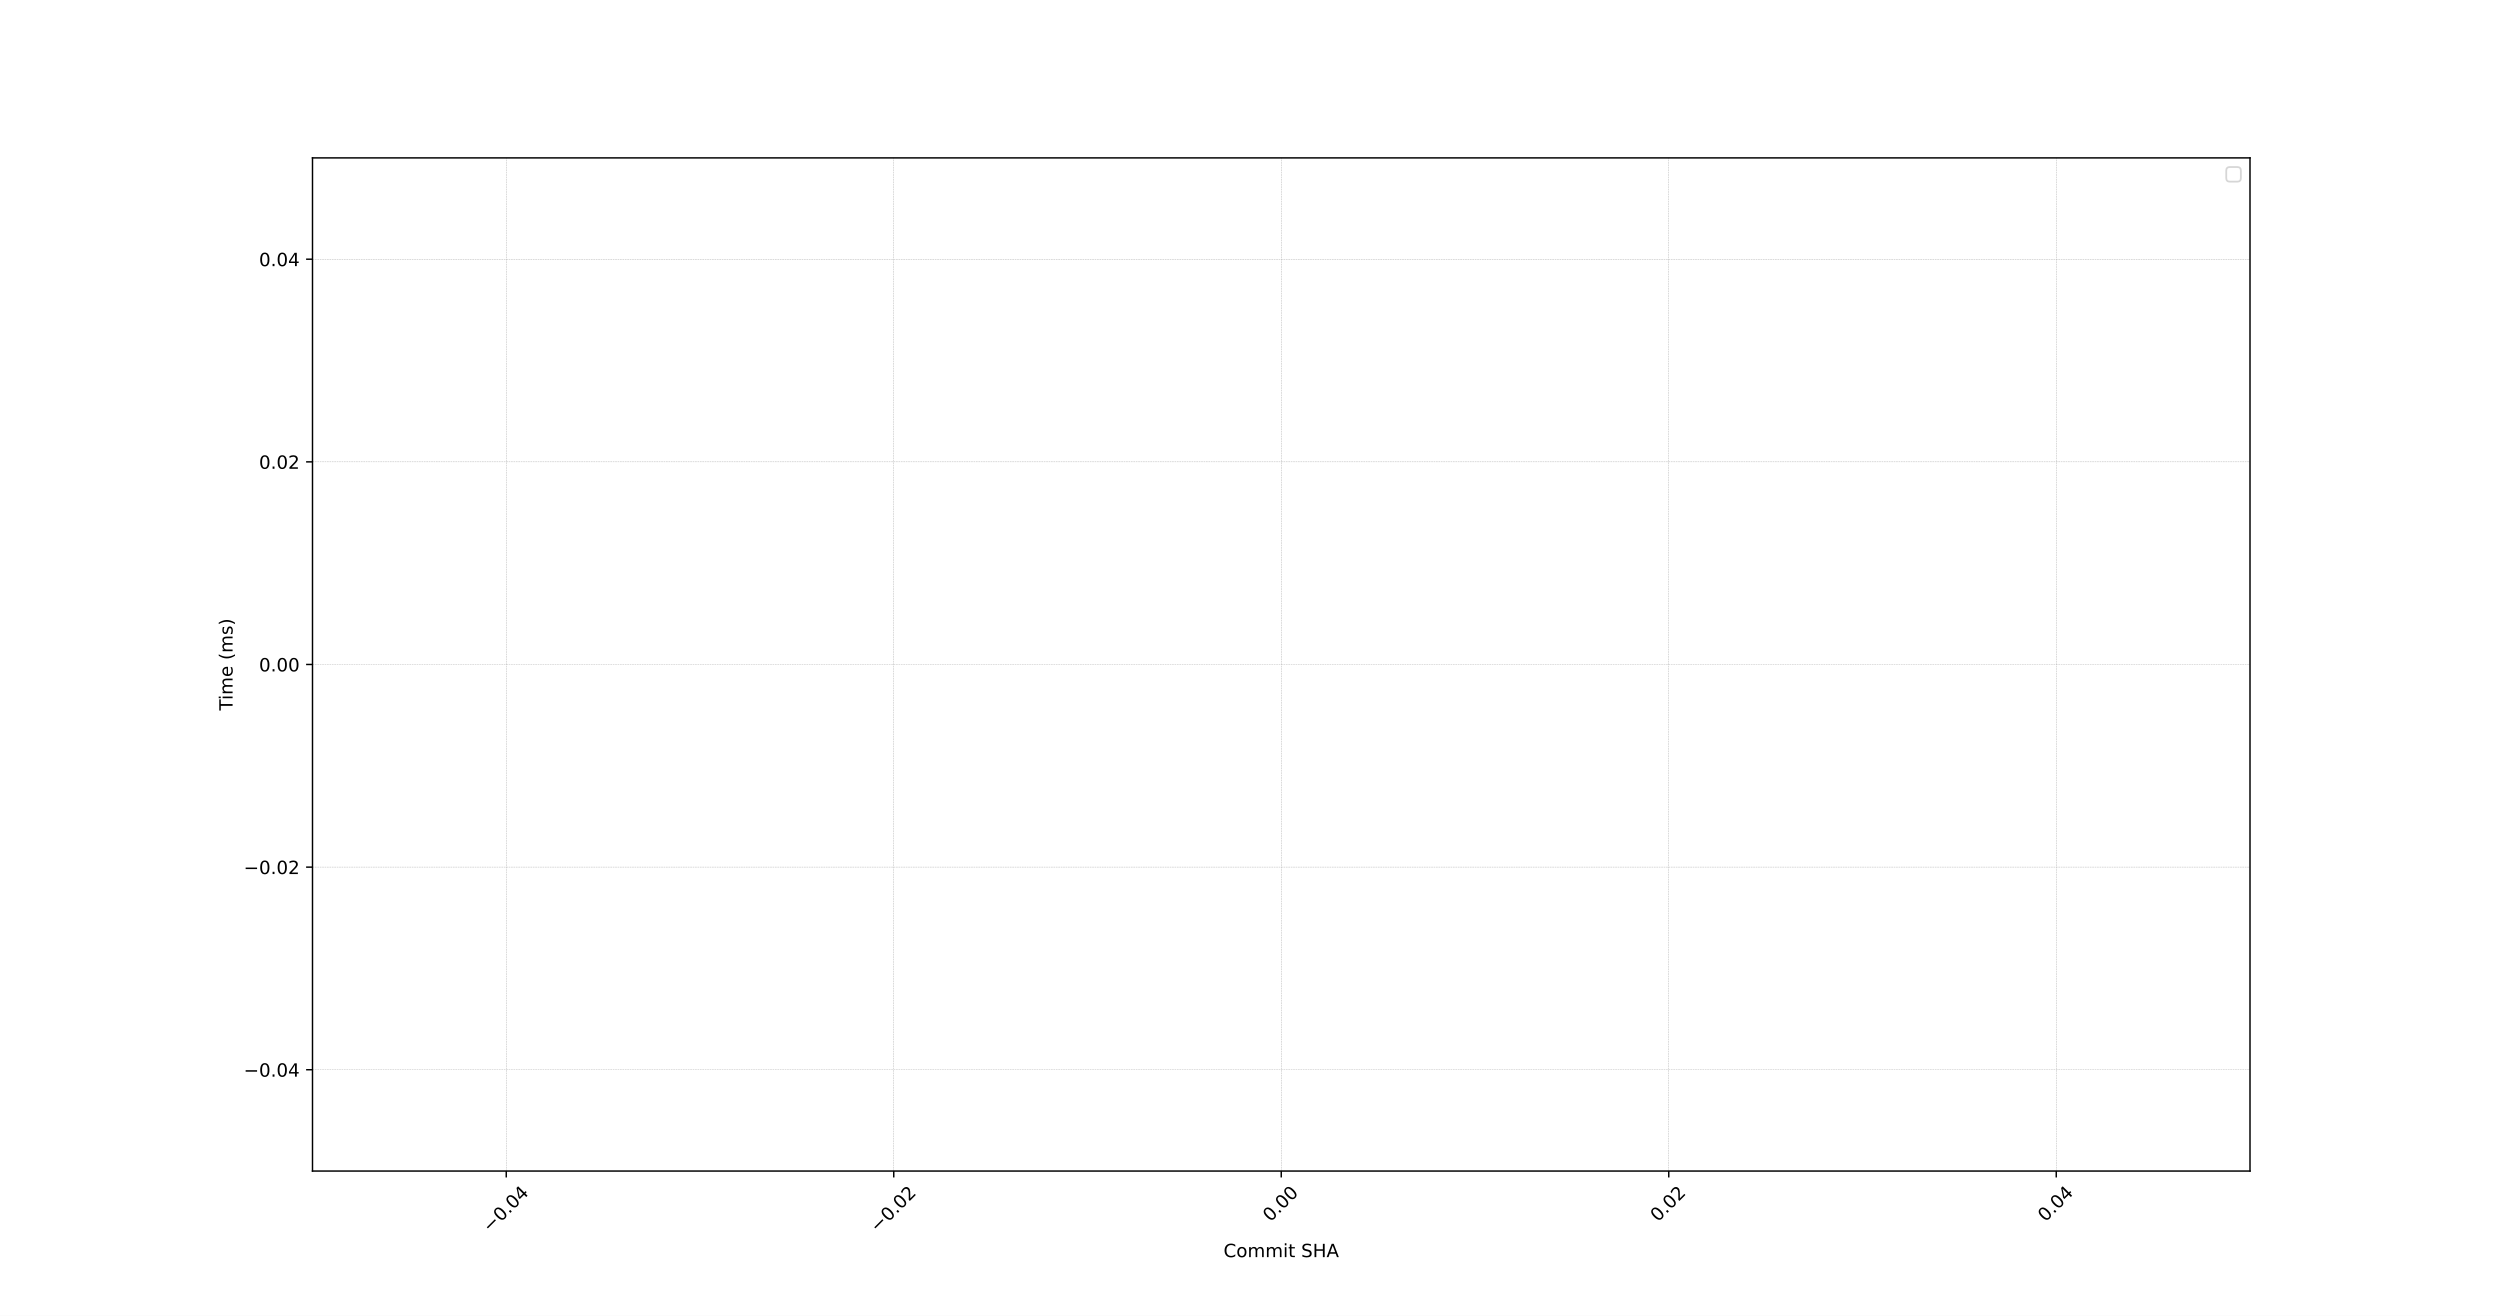
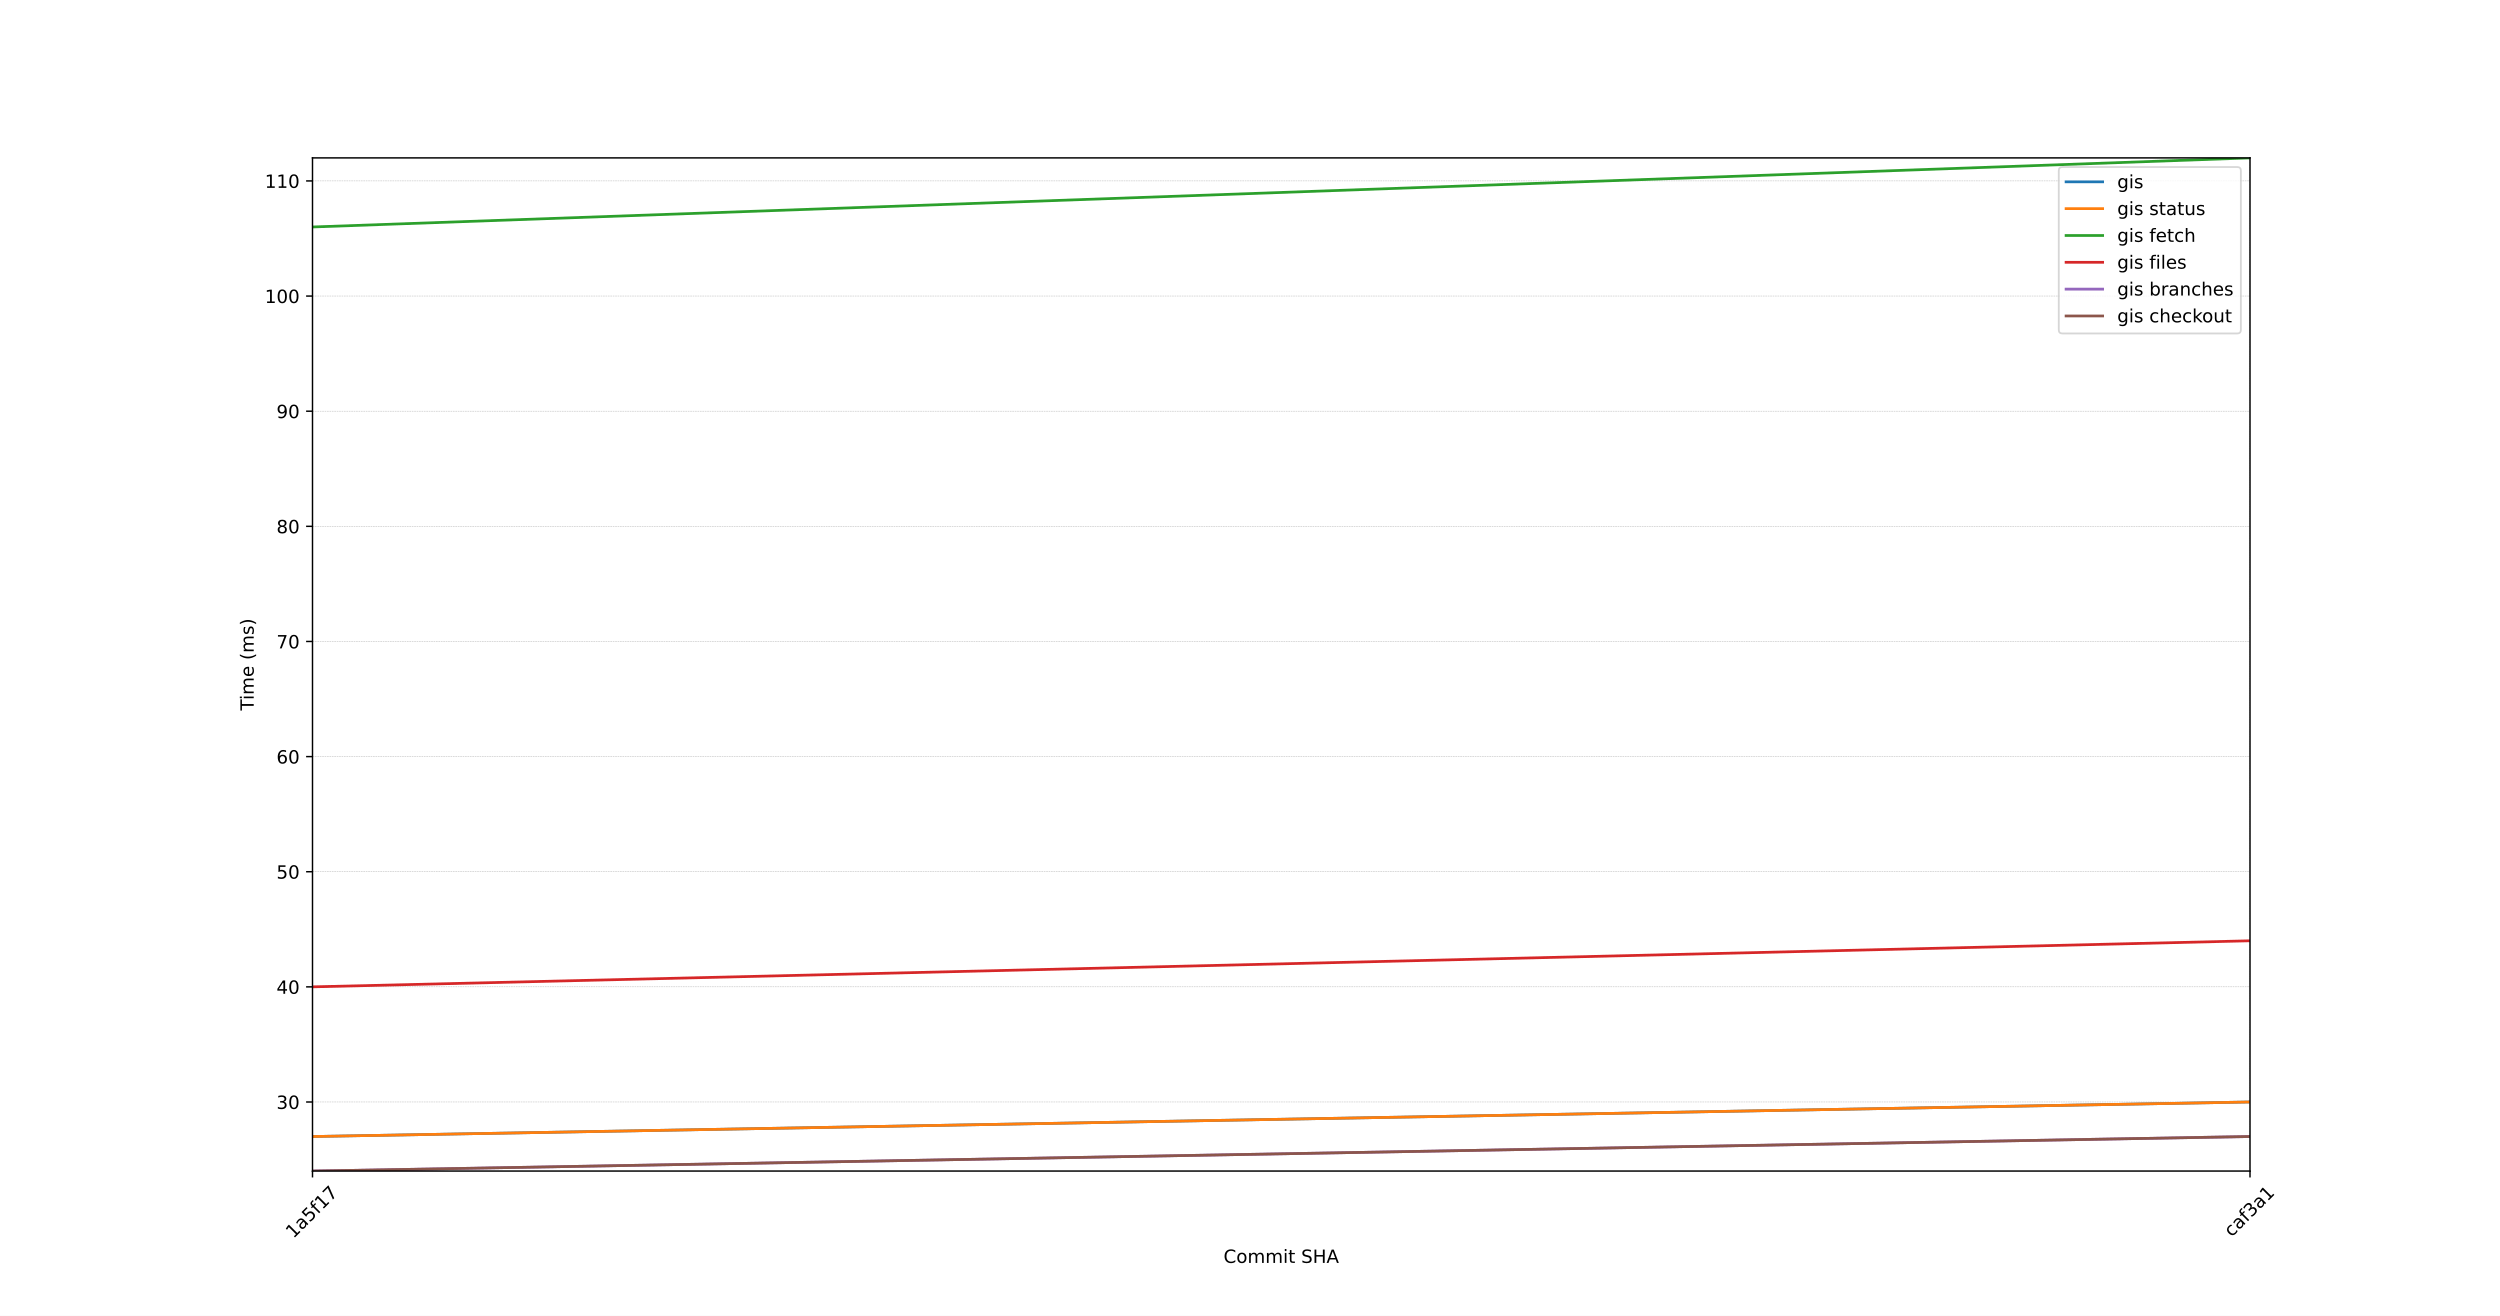
<svg xmlns="http://www.w3.org/2000/svg" xmlns:xlink="http://www.w3.org/1999/xlink" width="1368pt" height="720pt" viewBox="0 0 1368 720" version="1.1">
  <defs>
    <style type="text/css">*{stroke-linejoin: round; stroke-linecap: butt}</style>
  </defs>
  <g id="figure_1">
    <g id="patch_1">
      <path d="M 0 720  L 1368 720  L 1368 0  L 0 0  z " style="fill: #ffffff" />
    </g>
    <g id="axes_1">
      <g id="patch_2">
        <path d="M 171 640.8  L 1231.2 640.8  L 1231.2 86.4  L 171 86.4  z " style="fill: #ffffff" />
      </g>
      <g id="matplotlib.axis_1">
        <g id="xtick_1">
          <g id="line2d_1">
-             <path d="M 277.02 640.8  L 277.02 86.4  " clip-path="url(#pc56c5824e6)" style="fill: none; stroke-dasharray: 0.925,0.4; stroke-dashoffset: 0; stroke: #b0b0b0; stroke-width: 0.25" />
+             <path d="M 171 640.8  L 171 86.4  " clip-path="url(#pfa16f7212c)" style="fill: none; stroke-dasharray: 0.925,0.4; stroke-dashoffset: 0; stroke: #b0b0b0; stroke-width: 0.25" />
          </g>
          <g id="line2d_2">
            <defs>
-               <path id="mb55e55c05c" d="M 0 0  L 0 3.5  " style="stroke: #000000; stroke-width: 0.8" />
-             </defs>
-             <g>
-               <use xlink:href="#mb55e55c05c" x="277.02" y="640.8" style="stroke: #000000; stroke-width: 0.8" />
+               <path id="mce737c3ee6" d="M 0 0  L 0 3.5  " style="stroke: #000000; stroke-width: 0.8" />
+             </defs>
+             <g>
+               <use xlink:href="#mce737c3ee6" x="171" y="640.8" style="stroke: #000000; stroke-width: 0.8" />
            </g>
          </g>
          <g id="text_1">
-             <g transform="translate(268.1364 674.8424) rotate(-45) scale(0.1 -0.1)">
-               <defs>
-                 <path id="DejaVuSans-2212" d="M 678 2272  L 4684 2272  L 4684 1741  L 678 1741  L 678 2272  z " transform="scale(0.015625)" />
-                 <path id="DejaVuSans-30" d="M 2034 4250  Q 1547 4250 1301 3770  Q 1056 3291 1056 2328  Q 1056 1369 1301 889  Q 1547 409 2034 409  Q 2525 409 2770 889  Q 3016 1369 3016 2328  Q 3016 3291 2770 3770  Q 2525 4250 2034 4250  z M 2034 4750  Q 2819 4750 3233 4129  Q 3647 3509 3647 2328  Q 3647 1150 3233 529  Q 2819 -91 2034 -91  Q 1250 -91 836 529  Q 422 1150 422 2328  Q 422 3509 836 4129  Q 1250 4750 2034 4750  z " transform="scale(0.015625)" />
-                 <path id="DejaVuSans-2e" d="M 684 794  L 1344 794  L 1344 0  L 684 0  L 684 794  z " transform="scale(0.015625)" />
-                 <path id="DejaVuSans-34" d="M 2419 4116  L 825 1625  L 2419 1625  L 2419 4116  z M 2253 4666  L 3047 4666  L 3047 1625  L 3713 1625  L 3713 1100  L 3047 1100  L 3047 0  L 2419 0  L 2419 1100  L 313 1100  L 313 1709  L 2253 4666  z " transform="scale(0.015625)" />
-               </defs>
-               <use xlink:href="#DejaVuSans-2212" />
-               <use xlink:href="#DejaVuSans-30" x="83.789" />
-               <use xlink:href="#DejaVuSans-2e" x="147.412" />
-               <use xlink:href="#DejaVuSans-30" x="179.199" />
-               <use xlink:href="#DejaVuSans-34" x="242.822" />
+             <g transform="translate(160.542 677.9913) rotate(-45) scale(0.1 -0.1)">
+               <defs>
+                 <path id="DejaVuSans-31" d="M 794 531  L 1825 531  L 1825 4091  L 703 3866  L 703 4441  L 1819 4666  L 2450 4666  L 2450 531  L 3481 531  L 3481 0  L 794 0  L 794 531  z " transform="scale(0.015625)" />
+                 <path id="DejaVuSans-61" d="M 2194 1759  Q 1497 1759 1228 1600  Q 959 1441 959 1056  Q 959 750 1161 570  Q 1363 391 1709 391  Q 2188 391 2477 730  Q 2766 1069 2766 1631  L 2766 1759  L 2194 1759  z M 3341 1997  L 3341 0  L 2766 0  L 2766 531  Q 2569 213 2275 61  Q 1981 -91 1556 -91  Q 1019 -91 701 211  Q 384 513 384 1019  Q 384 1609 779 1909  Q 1175 2209 1959 2209  L 2766 2209  L 2766 2266  Q 2766 2663 2505 2880  Q 2244 3097 1772 3097  Q 1472 3097 1187 3025  Q 903 2953 641 2809  L 641 3341  Q 956 3463 1253 3523  Q 1550 3584 1831 3584  Q 2591 3584 2966 3190  Q 3341 2797 3341 1997  z " transform="scale(0.015625)" />
+                 <path id="DejaVuSans-35" d="M 691 4666  L 3169 4666  L 3169 4134  L 1269 4134  L 1269 2991  Q 1406 3038 1543 3061  Q 1681 3084 1819 3084  Q 2600 3084 3056 2656  Q 3513 2228 3513 1497  Q 3513 744 3044 326  Q 2575 -91 1722 -91  Q 1428 -91 1123 -41  Q 819 9 494 109  L 494 744  Q 775 591 1075 516  Q 1375 441 1709 441  Q 2250 441 2565 725  Q 2881 1009 2881 1497  Q 2881 1984 2565 2268  Q 2250 2553 1709 2553  Q 1456 2553 1204 2497  Q 953 2441 691 2322  L 691 4666  z " transform="scale(0.015625)" />
+                 <path id="DejaVuSans-66" d="M 2375 4863  L 2375 4384  L 1825 4384  Q 1516 4384 1395 4259  Q 1275 4134 1275 3809  L 1275 3500  L 2222 3500  L 2222 3053  L 1275 3053  L 1275 0  L 697 0  L 697 3053  L 147 3053  L 147 3500  L 697 3500  L 697 3744  Q 697 4328 969 4595  Q 1241 4863 1831 4863  L 2375 4863  z " transform="scale(0.015625)" />
+                 <path id="DejaVuSans-37" d="M 525 4666  L 3525 4666  L 3525 4397  L 1831 0  L 1172 0  L 2766 4134  L 525 4134  L 525 4666  z " transform="scale(0.015625)" />
+               </defs>
+               <use xlink:href="#DejaVuSans-31" />
+               <use xlink:href="#DejaVuSans-61" x="63.623" />
+               <use xlink:href="#DejaVuSans-35" x="124.902" />
+               <use xlink:href="#DejaVuSans-66" x="188.525" />
+               <use xlink:href="#DejaVuSans-31" x="223.73" />
+               <use xlink:href="#DejaVuSans-37" x="287.354" />
            </g>
          </g>
        </g>
        <g id="xtick_2">
          <g id="line2d_3">
-             <path d="M 489.06 640.8  L 489.06 86.4  " clip-path="url(#pc56c5824e6)" style="fill: none; stroke-dasharray: 0.925,0.4; stroke-dashoffset: 0; stroke: #b0b0b0; stroke-width: 0.25" />
+             <path d="M 1231.2 640.8  L 1231.2 86.4  " clip-path="url(#pfa16f7212c)" style="fill: none; stroke-dasharray: 0.925,0.4; stroke-dashoffset: 0; stroke: #b0b0b0; stroke-width: 0.25" />
          </g>
          <g id="line2d_4">
            <g>
-               <use xlink:href="#mb55e55c05c" x="489.06" y="640.8" style="stroke: #000000; stroke-width: 0.8" />
+               <use xlink:href="#mce737c3ee6" x="1231.2" y="640.8" style="stroke: #000000; stroke-width: 0.8" />
            </g>
          </g>
          <g id="text_2">
-             <g transform="translate(480.1764 674.8424) rotate(-45) scale(0.1 -0.1)">
-               <defs>
-                 <path id="DejaVuSans-32" d="M 1228 531  L 3431 531  L 3431 0  L 469 0  L 469 531  Q 828 903 1448 1529  Q 2069 2156 2228 2338  Q 2531 2678 2651 2914  Q 2772 3150 2772 3378  Q 2772 3750 2511 3984  Q 2250 4219 1831 4219  Q 1534 4219 1204 4116  Q 875 4013 500 3803  L 500 4441  Q 881 4594 1212 4672  Q 1544 4750 1819 4750  Q 2544 4750 2975 4387  Q 3406 4025 3406 3419  Q 3406 3131 3298 2873  Q 3191 2616 2906 2266  Q 2828 2175 2409 1742  Q 1991 1309 1228 531  z " transform="scale(0.015625)" />
-               </defs>
-               <use xlink:href="#DejaVuSans-2212" />
-               <use xlink:href="#DejaVuSans-30" x="83.789" />
-               <use xlink:href="#DejaVuSans-2e" x="147.412" />
-               <use xlink:href="#DejaVuSans-30" x="179.199" />
-               <use xlink:href="#DejaVuSans-32" x="242.822" />
-             </g>
-           </g>
-         </g>
-         <g id="xtick_3">
-           <g id="line2d_5">
-             <path d="M 701.1 640.8  L 701.1 86.4  " clip-path="url(#pc56c5824e6)" style="fill: none; stroke-dasharray: 0.925,0.4; stroke-dashoffset: 0; stroke: #b0b0b0; stroke-width: 0.25" />
-           </g>
-           <g id="line2d_6">
-             <g>
-               <use xlink:href="#mb55e55c05c" x="701.1" y="640.8" style="stroke: #000000; stroke-width: 0.8" />
-             </g>
-           </g>
-           <g id="text_3">
-             <g transform="translate(695.1791 668.9171) rotate(-45) scale(0.1 -0.1)">
-               <use xlink:href="#DejaVuSans-30" />
-               <use xlink:href="#DejaVuSans-2e" x="63.623" />
-               <use xlink:href="#DejaVuSans-30" x="95.41" />
-               <use xlink:href="#DejaVuSans-30" x="159.033" />
-             </g>
-           </g>
-         </g>
-         <g id="xtick_4">
-           <g id="line2d_7">
-             <path d="M 913.14 640.8  L 913.14 86.4  " clip-path="url(#pc56c5824e6)" style="fill: none; stroke-dasharray: 0.925,0.4; stroke-dashoffset: 0; stroke: #b0b0b0; stroke-width: 0.25" />
-           </g>
-           <g id="line2d_8">
-             <g>
-               <use xlink:href="#mb55e55c05c" x="913.14" y="640.8" style="stroke: #000000; stroke-width: 0.8" />
-             </g>
-           </g>
-           <g id="text_4">
-             <g transform="translate(907.2191 668.9171) rotate(-45) scale(0.1 -0.1)">
-               <use xlink:href="#DejaVuSans-30" />
-               <use xlink:href="#DejaVuSans-2e" x="63.623" />
-               <use xlink:href="#DejaVuSans-30" x="95.41" />
-               <use xlink:href="#DejaVuSans-32" x="159.033" />
-             </g>
-           </g>
-         </g>
-         <g id="xtick_5">
-           <g id="line2d_9">
-             <path d="M 1125.18 640.8  L 1125.18 86.4  " clip-path="url(#pc56c5824e6)" style="fill: none; stroke-dasharray: 0.925,0.4; stroke-dashoffset: 0; stroke: #b0b0b0; stroke-width: 0.25" />
-           </g>
-           <g id="line2d_10">
-             <g>
-               <use xlink:href="#mb55e55c05c" x="1125.18" y="640.8" style="stroke: #000000; stroke-width: 0.8" />
-             </g>
-           </g>
-           <g id="text_5">
-             <g transform="translate(1119.259 668.9171) rotate(-45) scale(0.1 -0.1)">
-               <use xlink:href="#DejaVuSans-30" />
-               <use xlink:href="#DejaVuSans-2e" x="63.623" />
-               <use xlink:href="#DejaVuSans-30" x="95.41" />
-               <use xlink:href="#DejaVuSans-34" x="159.033" />
-             </g>
-           </g>
-         </g>
-         <g id="text_6">
-           <g transform="translate(669.5156 687.9114) scale(0.1 -0.1)">
+             <g transform="translate(1221.13 677.2145) rotate(-45) scale(0.1 -0.1)">
+               <defs>
+                 <path id="DejaVuSans-63" d="M 3122 3366  L 3122 2828  Q 2878 2963 2633 3030  Q 2388 3097 2138 3097  Q 1578 3097 1268 2742  Q 959 2388 959 1747  Q 959 1106 1268 751  Q 1578 397 2138 397  Q 2388 397 2633 464  Q 2878 531 3122 666  L 3122 134  Q 2881 22 2623 -34  Q 2366 -91 2075 -91  Q 1284 -91 818 406  Q 353 903 353 1747  Q 353 2603 823 3093  Q 1294 3584 2113 3584  Q 2378 3584 2631 3529  Q 2884 3475 3122 3366  z " transform="scale(0.015625)" />
+                 <path id="DejaVuSans-33" d="M 2597 2516  Q 3050 2419 3304 2112  Q 3559 1806 3559 1356  Q 3559 666 3084 287  Q 2609 -91 1734 -91  Q 1441 -91 1130 -33  Q 819 25 488 141  L 488 750  Q 750 597 1062 519  Q 1375 441 1716 441  Q 2309 441 2620 675  Q 2931 909 2931 1356  Q 2931 1769 2642 2001  Q 2353 2234 1838 2234  L 1294 2234  L 1294 2753  L 1863 2753  Q 2328 2753 2575 2939  Q 2822 3125 2822 3475  Q 2822 3834 2567 4026  Q 2313 4219 1838 4219  Q 1578 4219 1281 4162  Q 984 4106 628 3988  L 628 4550  Q 988 4650 1302 4700  Q 1616 4750 1894 4750  Q 2613 4750 3031 4423  Q 3450 4097 3450 3541  Q 3450 3153 3228 2886  Q 3006 2619 2597 2516  z " transform="scale(0.015625)" />
+               </defs>
+               <use xlink:href="#DejaVuSans-63" />
+               <use xlink:href="#DejaVuSans-61" x="54.98" />
+               <use xlink:href="#DejaVuSans-66" x="116.26" />
+               <use xlink:href="#DejaVuSans-33" x="151.465" />
+               <use xlink:href="#DejaVuSans-61" x="215.088" />
+               <use xlink:href="#DejaVuSans-31" x="276.367" />
+             </g>
+           </g>
+         </g>
+         <g id="text_3">
+           <g transform="translate(669.5156 691.0602) scale(0.1 -0.1)">
            <defs>
              <path id="DejaVuSans-43" d="M 4122 4306  L 4122 3641  Q 3803 3938 3442 4084  Q 3081 4231 2675 4231  Q 1875 4231 1450 3742  Q 1025 3253 1025 2328  Q 1025 1406 1450 917  Q 1875 428 2675 428  Q 3081 428 3442 575  Q 3803 722 4122 1019  L 4122 359  Q 3791 134 3420 21  Q 3050 -91 2638 -91  Q 1578 -91 968 557  Q 359 1206 359 2328  Q 359 3453 968 4101  Q 1578 4750 2638 4750  Q 3056 4750 3426 4639  Q 3797 4528 4122 4306  z " transform="scale(0.015625)" />
              <path id="DejaVuSans-6f" d="M 1959 3097  Q 1497 3097 1228 2736  Q 959 2375 959 1747  Q 959 1119 1226 758  Q 1494 397 1959 397  Q 2419 397 2687 759  Q 2956 1122 2956 1747  Q 2956 2369 2687 2733  Q 2419 3097 1959 3097  z M 1959 3584  Q 2709 3584 3137 3096  Q 3566 2609 3566 1747  Q 3566 888 3137 398  Q 2709 -91 1959 -91  Q 1206 -91 779 398  Q 353 888 353 1747  Q 353 2609 779 3096  Q 1206 3584 1959 3584  z " transform="scale(0.015625)" />
              <path id="DejaVuSans-6d" d="M 3328 2828  Q 3544 3216 3844 3400  Q 4144 3584 4550 3584  Q 5097 3584 5394 3201  Q 5691 2819 5691 2113  L 5691 0  L 5113 0  L 5113 2094  Q 5113 2597 4934 2840  Q 4756 3084 4391 3084  Q 3944 3084 3684 2787  Q 3425 2491 3425 1978  L 3425 0  L 2847 0  L 2847 2094  Q 2847 2600 2669 2842  Q 2491 3084 2119 3084  Q 1678 3084 1418 2786  Q 1159 2488 1159 1978  L 1159 0  L 581 0  L 581 3500  L 1159 3500  L 1159 2956  Q 1356 3278 1631 3431  Q 1906 3584 2284 3584  Q 2666 3584 2933 3390  Q 3200 3197 3328 2828  z " transform="scale(0.015625)" />
              <path id="DejaVuSans-69" d="M 603 3500  L 1178 3500  L 1178 0  L 603 0  L 603 3500  z M 603 4863  L 1178 4863  L 1178 4134  L 603 4134  L 603 4863  z " transform="scale(0.015625)" />
              <path id="DejaVuSans-74" d="M 1172 4494  L 1172 3500  L 2356 3500  L 2356 3053  L 1172 3053  L 1172 1153  Q 1172 725 1289 603  Q 1406 481 1766 481  L 2356 481  L 2356 0  L 1766 0  Q 1100 0 847 248  Q 594 497 594 1153  L 594 3053  L 172 3053  L 172 3500  L 594 3500  L 594 4494  L 1172 4494  z " transform="scale(0.015625)" />
              <path id="DejaVuSans-20" transform="scale(0.015625)" />
              <path id="DejaVuSans-53" d="M 3425 4513  L 3425 3897  Q 3066 4069 2747 4153  Q 2428 4238 2131 4238  Q 1616 4238 1336 4038  Q 1056 3838 1056 3469  Q 1056 3159 1242 3001  Q 1428 2844 1947 2747  L 2328 2669  Q 3034 2534 3370 2195  Q 3706 1856 3706 1288  Q 3706 609 3251 259  Q 2797 -91 1919 -91  Q 1588 -91 1214 -16  Q 841 59 441 206  L 441 856  Q 825 641 1194 531  Q 1563 422 1919 422  Q 2459 422 2753 634  Q 3047 847 3047 1241  Q 3047 1584 2836 1778  Q 2625 1972 2144 2069  L 1759 2144  Q 1053 2284 737 2584  Q 422 2884 422 3419  Q 422 4038 858 4394  Q 1294 4750 2059 4750  Q 2388 4750 2728 4690  Q 3069 4631 3425 4513  z " transform="scale(0.015625)" />
              <path id="DejaVuSans-48" d="M 628 4666  L 1259 4666  L 1259 2753  L 3553 2753  L 3553 4666  L 4184 4666  L 4184 0  L 3553 0  L 3553 2222  L 1259 2222  L 1259 0  L 628 0  L 628 4666  z " transform="scale(0.015625)" />
              <path id="DejaVuSans-41" d="M 2188 4044  L 1331 1722  L 3047 1722  L 2188 4044  z M 1831 4666  L 2547 4666  L 4325 0  L 3669 0  L 3244 1197  L 1141 1197  L 716 0  L 50 0  L 1831 4666  z " transform="scale(0.015625)" />
            </defs>
            <use xlink:href="#DejaVuSans-43" />
            <use xlink:href="#DejaVuSans-6f" x="69.824" />
            <use xlink:href="#DejaVuSans-6d" x="131.006" />
            <use xlink:href="#DejaVuSans-6d" x="228.418" />
            <use xlink:href="#DejaVuSans-69" x="325.83" />
            <use xlink:href="#DejaVuSans-74" x="353.613" />
            <use xlink:href="#DejaVuSans-20" x="392.822" />
            <use xlink:href="#DejaVuSans-53" x="424.609" />
            <use xlink:href="#DejaVuSans-48" x="488.086" />
            <use xlink:href="#DejaVuSans-41" x="563.281" />
          </g>
        </g>
      </g>
      <g id="matplotlib.axis_2">
        <g id="ytick_1">
+           <g id="line2d_5">
+             <path d="M 171 603  L 1231.2 603  " clip-path="url(#pfa16f7212c)" style="fill: none; stroke-dasharray: 0.925,0.4; stroke-dashoffset: 0; stroke: #b0b0b0; stroke-width: 0.25" />
+           </g>
+           <g id="line2d_6">
+             <defs>
+               <path id="md06a7abe7d" d="M 0 0  L -3.5 0  " style="stroke: #000000; stroke-width: 0.8" />
+             </defs>
+             <g>
+               <use xlink:href="#md06a7abe7d" x="171" y="603" style="stroke: #000000; stroke-width: 0.8" />
+             </g>
+           </g>
+           <g id="text_4">
+             <g transform="translate(151.275 606.7992) scale(0.1 -0.1)">
+               <defs>
+                 <path id="DejaVuSans-30" d="M 2034 4250  Q 1547 4250 1301 3770  Q 1056 3291 1056 2328  Q 1056 1369 1301 889  Q 1547 409 2034 409  Q 2525 409 2770 889  Q 3016 1369 3016 2328  Q 3016 3291 2770 3770  Q 2525 4250 2034 4250  z M 2034 4750  Q 2819 4750 3233 4129  Q 3647 3509 3647 2328  Q 3647 1150 3233 529  Q 2819 -91 2034 -91  Q 1250 -91 836 529  Q 422 1150 422 2328  Q 422 3509 836 4129  Q 1250 4750 2034 4750  z " transform="scale(0.015625)" />
+               </defs>
+               <use xlink:href="#DejaVuSans-33" />
+               <use xlink:href="#DejaVuSans-30" x="63.623" />
+             </g>
+           </g>
+         </g>
+         <g id="ytick_2">
+           <g id="line2d_7">
+             <path d="M 171 540  L 1231.2 540  " clip-path="url(#pfa16f7212c)" style="fill: none; stroke-dasharray: 0.925,0.4; stroke-dashoffset: 0; stroke: #b0b0b0; stroke-width: 0.25" />
+           </g>
+           <g id="line2d_8">
+             <g>
+               <use xlink:href="#md06a7abe7d" x="171" y="540" style="stroke: #000000; stroke-width: 0.8" />
+             </g>
+           </g>
+           <g id="text_5">
+             <g transform="translate(151.275 543.7992) scale(0.1 -0.1)">
+               <defs>
+                 <path id="DejaVuSans-34" d="M 2419 4116  L 825 1625  L 2419 1625  L 2419 4116  z M 2253 4666  L 3047 4666  L 3047 1625  L 3713 1625  L 3713 1100  L 3047 1100  L 3047 0  L 2419 0  L 2419 1100  L 313 1100  L 313 1709  L 2253 4666  z " transform="scale(0.015625)" />
+               </defs>
+               <use xlink:href="#DejaVuSans-34" />
+               <use xlink:href="#DejaVuSans-30" x="63.623" />
+             </g>
+           </g>
+         </g>
+         <g id="ytick_3">
+           <g id="line2d_9">
+             <path d="M 171 477  L 1231.2 477  " clip-path="url(#pfa16f7212c)" style="fill: none; stroke-dasharray: 0.925,0.4; stroke-dashoffset: 0; stroke: #b0b0b0; stroke-width: 0.25" />
+           </g>
+           <g id="line2d_10">
+             <g>
+               <use xlink:href="#md06a7abe7d" x="171" y="477" style="stroke: #000000; stroke-width: 0.8" />
+             </g>
+           </g>
+           <g id="text_6">
+             <g transform="translate(151.275 480.7992) scale(0.1 -0.1)">
+               <use xlink:href="#DejaVuSans-35" />
+               <use xlink:href="#DejaVuSans-30" x="63.623" />
+             </g>
+           </g>
+         </g>
+         <g id="ytick_4">
          <g id="line2d_11">
-             <path d="M 171 585.36  L 1231.2 585.36  " clip-path="url(#pc56c5824e6)" style="fill: none; stroke-dasharray: 0.925,0.4; stroke-dashoffset: 0; stroke: #b0b0b0; stroke-width: 0.25" />
+             <path d="M 171 414  L 1231.2 414  " clip-path="url(#pfa16f7212c)" style="fill: none; stroke-dasharray: 0.925,0.4; stroke-dashoffset: 0; stroke: #b0b0b0; stroke-width: 0.25" />
          </g>
          <g id="line2d_12">
-             <defs>
-               <path id="m34c81ebb16" d="M 0 0  L -3.5 0  " style="stroke: #000000; stroke-width: 0.8" />
-             </defs>
-             <g>
-               <use xlink:href="#m34c81ebb16" x="171" y="585.36" style="stroke: #000000; stroke-width: 0.8" />
+             <g>
+               <use xlink:href="#md06a7abe7d" x="171" y="414" style="stroke: #000000; stroke-width: 0.8" />
            </g>
          </g>
          <g id="text_7">
-             <g transform="translate(133.3547 589.1592) scale(0.1 -0.1)">
-               <use xlink:href="#DejaVuSans-2212" />
-               <use xlink:href="#DejaVuSans-30" x="83.789" />
-               <use xlink:href="#DejaVuSans-2e" x="147.412" />
-               <use xlink:href="#DejaVuSans-30" x="179.199" />
-               <use xlink:href="#DejaVuSans-34" x="242.822" />
-             </g>
-           </g>
-         </g>
-         <g id="ytick_2">
+             <g transform="translate(151.275 417.7992) scale(0.1 -0.1)">
+               <defs>
+                 <path id="DejaVuSans-36" d="M 2113 2584  Q 1688 2584 1439 2293  Q 1191 2003 1191 1497  Q 1191 994 1439 701  Q 1688 409 2113 409  Q 2538 409 2786 701  Q 3034 994 3034 1497  Q 3034 2003 2786 2293  Q 2538 2584 2113 2584  z M 3366 4563  L 3366 3988  Q 3128 4100 2886 4159  Q 2644 4219 2406 4219  Q 1781 4219 1451 3797  Q 1122 3375 1075 2522  Q 1259 2794 1537 2939  Q 1816 3084 2150 3084  Q 2853 3084 3261 2657  Q 3669 2231 3669 1497  Q 3669 778 3244 343  Q 2819 -91 2113 -91  Q 1303 -91 875 529  Q 447 1150 447 2328  Q 447 3434 972 4092  Q 1497 4750 2381 4750  Q 2619 4750 2861 4703  Q 3103 4656 3366 4563  z " transform="scale(0.015625)" />
+               </defs>
+               <use xlink:href="#DejaVuSans-36" />
+               <use xlink:href="#DejaVuSans-30" x="63.623" />
+             </g>
+           </g>
+         </g>
+         <g id="ytick_5">
          <g id="line2d_13">
-             <path d="M 171 474.48  L 1231.2 474.48  " clip-path="url(#pc56c5824e6)" style="fill: none; stroke-dasharray: 0.925,0.4; stroke-dashoffset: 0; stroke: #b0b0b0; stroke-width: 0.25" />
+             <path d="M 171 351  L 1231.2 351  " clip-path="url(#pfa16f7212c)" style="fill: none; stroke-dasharray: 0.925,0.4; stroke-dashoffset: 0; stroke: #b0b0b0; stroke-width: 0.25" />
          </g>
          <g id="line2d_14">
            <g>
-               <use xlink:href="#m34c81ebb16" x="171" y="474.48" style="stroke: #000000; stroke-width: 0.8" />
+               <use xlink:href="#md06a7abe7d" x="171" y="351" style="stroke: #000000; stroke-width: 0.8" />
            </g>
          </g>
          <g id="text_8">
-             <g transform="translate(133.3547 478.2792) scale(0.1 -0.1)">
-               <use xlink:href="#DejaVuSans-2212" />
-               <use xlink:href="#DejaVuSans-30" x="83.789" />
-               <use xlink:href="#DejaVuSans-2e" x="147.412" />
-               <use xlink:href="#DejaVuSans-30" x="179.199" />
-               <use xlink:href="#DejaVuSans-32" x="242.822" />
-             </g>
-           </g>
-         </g>
-         <g id="ytick_3">
+             <g transform="translate(151.275 354.7992) scale(0.1 -0.1)">
+               <use xlink:href="#DejaVuSans-37" />
+               <use xlink:href="#DejaVuSans-30" x="63.623" />
+             </g>
+           </g>
+         </g>
+         <g id="ytick_6">
          <g id="line2d_15">
-             <path d="M 171 363.6  L 1231.2 363.6  " clip-path="url(#pc56c5824e6)" style="fill: none; stroke-dasharray: 0.925,0.4; stroke-dashoffset: 0; stroke: #b0b0b0; stroke-width: 0.25" />
+             <path d="M 171 288  L 1231.2 288  " clip-path="url(#pfa16f7212c)" style="fill: none; stroke-dasharray: 0.925,0.4; stroke-dashoffset: 0; stroke: #b0b0b0; stroke-width: 0.25" />
          </g>
          <g id="line2d_16">
            <g>
-               <use xlink:href="#m34c81ebb16" x="171" y="363.6" style="stroke: #000000; stroke-width: 0.8" />
+               <use xlink:href="#md06a7abe7d" x="171" y="288" style="stroke: #000000; stroke-width: 0.8" />
            </g>
          </g>
          <g id="text_9">
-             <g transform="translate(141.7344 367.3992) scale(0.1 -0.1)">
-               <use xlink:href="#DejaVuSans-30" />
-               <use xlink:href="#DejaVuSans-2e" x="63.623" />
-               <use xlink:href="#DejaVuSans-30" x="95.41" />
-               <use xlink:href="#DejaVuSans-30" x="159.033" />
-             </g>
-           </g>
-         </g>
-         <g id="ytick_4">
+             <g transform="translate(151.275 291.7992) scale(0.1 -0.1)">
+               <defs>
+                 <path id="DejaVuSans-38" d="M 2034 2216  Q 1584 2216 1326 1975  Q 1069 1734 1069 1313  Q 1069 891 1326 650  Q 1584 409 2034 409  Q 2484 409 2743 651  Q 3003 894 3003 1313  Q 3003 1734 2745 1975  Q 2488 2216 2034 2216  z M 1403 2484  Q 997 2584 770 2862  Q 544 3141 544 3541  Q 544 4100 942 4425  Q 1341 4750 2034 4750  Q 2731 4750 3128 4425  Q 3525 4100 3525 3541  Q 3525 3141 3298 2862  Q 3072 2584 2669 2484  Q 3125 2378 3379 2068  Q 3634 1759 3634 1313  Q 3634 634 3220 271  Q 2806 -91 2034 -91  Q 1263 -91 848 271  Q 434 634 434 1313  Q 434 1759 690 2068  Q 947 2378 1403 2484  z M 1172 3481  Q 1172 3119 1398 2916  Q 1625 2713 2034 2713  Q 2441 2713 2670 2916  Q 2900 3119 2900 3481  Q 2900 3844 2670 4047  Q 2441 4250 2034 4250  Q 1625 4250 1398 4047  Q 1172 3844 1172 3481  z " transform="scale(0.015625)" />
+               </defs>
+               <use xlink:href="#DejaVuSans-38" />
+               <use xlink:href="#DejaVuSans-30" x="63.623" />
+             </g>
+           </g>
+         </g>
+         <g id="ytick_7">
          <g id="line2d_17">
-             <path d="M 171 252.72  L 1231.2 252.72  " clip-path="url(#pc56c5824e6)" style="fill: none; stroke-dasharray: 0.925,0.4; stroke-dashoffset: 0; stroke: #b0b0b0; stroke-width: 0.25" />
+             <path d="M 171 225  L 1231.2 225  " clip-path="url(#pfa16f7212c)" style="fill: none; stroke-dasharray: 0.925,0.4; stroke-dashoffset: 0; stroke: #b0b0b0; stroke-width: 0.25" />
          </g>
          <g id="line2d_18">
            <g>
-               <use xlink:href="#m34c81ebb16" x="171" y="252.72" style="stroke: #000000; stroke-width: 0.8" />
+               <use xlink:href="#md06a7abe7d" x="171" y="225" style="stroke: #000000; stroke-width: 0.8" />
            </g>
          </g>
          <g id="text_10">
-             <g transform="translate(141.7344 256.5192) scale(0.1 -0.1)">
-               <use xlink:href="#DejaVuSans-30" />
-               <use xlink:href="#DejaVuSans-2e" x="63.623" />
-               <use xlink:href="#DejaVuSans-30" x="95.41" />
-               <use xlink:href="#DejaVuSans-32" x="159.033" />
-             </g>
-           </g>
-         </g>
-         <g id="ytick_5">
+             <g transform="translate(151.275 228.7992) scale(0.1 -0.1)">
+               <defs>
+                 <path id="DejaVuSans-39" d="M 703 97  L 703 672  Q 941 559 1184 500  Q 1428 441 1663 441  Q 2288 441 2617 861  Q 2947 1281 2994 2138  Q 2813 1869 2534 1725  Q 2256 1581 1919 1581  Q 1219 1581 811 2004  Q 403 2428 403 3163  Q 403 3881 828 4315  Q 1253 4750 1959 4750  Q 2769 4750 3195 4129  Q 3622 3509 3622 2328  Q 3622 1225 3098 567  Q 2575 -91 1691 -91  Q 1453 -91 1209 -44  Q 966 3 703 97  z M 1959 2075  Q 2384 2075 2632 2365  Q 2881 2656 2881 3163  Q 2881 3666 2632 3958  Q 2384 4250 1959 4250  Q 1534 4250 1286 3958  Q 1038 3666 1038 3163  Q 1038 2656 1286 2365  Q 1534 2075 1959 2075  z " transform="scale(0.015625)" />
+               </defs>
+               <use xlink:href="#DejaVuSans-39" />
+               <use xlink:href="#DejaVuSans-30" x="63.623" />
+             </g>
+           </g>
+         </g>
+         <g id="ytick_8">
          <g id="line2d_19">
-             <path d="M 171 141.84  L 1231.2 141.84  " clip-path="url(#pc56c5824e6)" style="fill: none; stroke-dasharray: 0.925,0.4; stroke-dashoffset: 0; stroke: #b0b0b0; stroke-width: 0.25" />
+             <path d="M 171 162  L 1231.2 162  " clip-path="url(#pfa16f7212c)" style="fill: none; stroke-dasharray: 0.925,0.4; stroke-dashoffset: 0; stroke: #b0b0b0; stroke-width: 0.25" />
          </g>
          <g id="line2d_20">
            <g>
-               <use xlink:href="#m34c81ebb16" x="171" y="141.84" style="stroke: #000000; stroke-width: 0.8" />
+               <use xlink:href="#md06a7abe7d" x="171" y="162" style="stroke: #000000; stroke-width: 0.8" />
            </g>
          </g>
          <g id="text_11">
-             <g transform="translate(141.7344 145.6392) scale(0.1 -0.1)">
-               <use xlink:href="#DejaVuSans-30" />
-               <use xlink:href="#DejaVuSans-2e" x="63.623" />
-               <use xlink:href="#DejaVuSans-30" x="95.41" />
-               <use xlink:href="#DejaVuSans-34" x="159.033" />
-             </g>
-           </g>
-         </g>
-         <g id="text_12">
-           <g transform="translate(127.275 388.7992) rotate(-90) scale(0.1 -0.1)">
+             <g transform="translate(144.9125 165.7992) scale(0.1 -0.1)">
+               <use xlink:href="#DejaVuSans-31" />
+               <use xlink:href="#DejaVuSans-30" x="63.623" />
+               <use xlink:href="#DejaVuSans-30" x="127.246" />
+             </g>
+           </g>
+         </g>
+         <g id="ytick_9">
+           <g id="line2d_21">
+             <path d="M 171 99  L 1231.2 99  " clip-path="url(#pfa16f7212c)" style="fill: none; stroke-dasharray: 0.925,0.4; stroke-dashoffset: 0; stroke: #b0b0b0; stroke-width: 0.25" />
+           </g>
+           <g id="line2d_22">
+             <g>
+               <use xlink:href="#md06a7abe7d" x="171" y="99" style="stroke: #000000; stroke-width: 0.8" />
+             </g>
+           </g>
+           <g id="text_12">
+             <g transform="translate(144.9125 102.7992) scale(0.1 -0.1)">
+               <use xlink:href="#DejaVuSans-31" />
+               <use xlink:href="#DejaVuSans-31" x="63.623" />
+               <use xlink:href="#DejaVuSans-30" x="127.246" />
+             </g>
+           </g>
+         </g>
+         <g id="text_13">
+           <g transform="translate(138.8328 388.7992) rotate(-90) scale(0.1 -0.1)">
            <defs>
              <path id="DejaVuSans-54" d="M -19 4666  L 3928 4666  L 3928 4134  L 2272 4134  L 2272 0  L 1638 0  L 1638 4134  L -19 4134  L -19 4666  z " transform="scale(0.015625)" />
              <path id="DejaVuSans-65" d="M 3597 1894  L 3597 1613  L 953 1613  Q 991 1019 1311 708  Q 1631 397 2203 397  Q 2534 397 2845 478  Q 3156 559 3463 722  L 3463 178  Q 3153 47 2828 -22  Q 2503 -91 2169 -91  Q 1331 -91 842 396  Q 353 884 353 1716  Q 353 2575 817 3079  Q 1281 3584 2069 3584  Q 2775 3584 3186 3129  Q 3597 2675 3597 1894  z M 3022 2063  Q 3016 2534 2758 2815  Q 2500 3097 2075 3097  Q 1594 3097 1305 2825  Q 1016 2553 972 2059  L 3022 2063  z " transform="scale(0.015625)" />
              <path id="DejaVuSans-28" d="M 1984 4856  Q 1566 4138 1362 3434  Q 1159 2731 1159 2009  Q 1159 1288 1364 580  Q 1569 -128 1984 -844  L 1484 -844  Q 1016 -109 783 600  Q 550 1309 550 2009  Q 550 2706 781 3412  Q 1013 4119 1484 4856  L 1984 4856  z " transform="scale(0.015625)" />
              <path id="DejaVuSans-73" d="M 2834 3397  L 2834 2853  Q 2591 2978 2328 3040  Q 2066 3103 1784 3103  Q 1356 3103 1142 2972  Q 928 2841 928 2578  Q 928 2378 1081 2264  Q 1234 2150 1697 2047  L 1894 2003  Q 2506 1872 2764 1633  Q 3022 1394 3022 966  Q 3022 478 2636 193  Q 2250 -91 1575 -91  Q 1294 -91 989 -36  Q 684 19 347 128  L 347 722  Q 666 556 975 473  Q 1284 391 1588 391  Q 1994 391 2212 530  Q 2431 669 2431 922  Q 2431 1156 2273 1281  Q 2116 1406 1581 1522  L 1381 1569  Q 847 1681 609 1914  Q 372 2147 372 2553  Q 372 3047 722 3315  Q 1072 3584 1716 3584  Q 2034 3584 2315 3537  Q 2597 3491 2834 3397  z " transform="scale(0.015625)" />
              <path id="DejaVuSans-29" d="M 513 4856  L 1013 4856  Q 1481 4119 1714 3412  Q 1947 2706 1947 2009  Q 1947 1309 1714 600  Q 1481 -109 1013 -844  L 513 -844  Q 928 -128 1133 580  Q 1338 1288 1338 2009  Q 1338 2731 1133 3434  Q 928 4138 513 4856  z " transform="scale(0.015625)" />
            </defs>
            <use xlink:href="#DejaVuSans-54" />
            <use xlink:href="#DejaVuSans-69" x="57.959" />
            <use xlink:href="#DejaVuSans-6d" x="85.742" />
            <use xlink:href="#DejaVuSans-65" x="183.154" />
            <use xlink:href="#DejaVuSans-20" x="244.678" />
            <use xlink:href="#DejaVuSans-28" x="276.465" />
            <use xlink:href="#DejaVuSans-6d" x="315.479" />
            <use xlink:href="#DejaVuSans-73" x="412.891" />
            <use xlink:href="#DejaVuSans-29" x="464.99" />
          </g>
        </g>
      </g>
+       <g id="line2d_23">
+         <path d="M 171 621.9  L 1231.2 603  " clip-path="url(#pfa16f7212c)" style="fill: none; stroke: #1f77b4; stroke-width: 1.5; stroke-linecap: square" />
+       </g>
+       <g id="line2d_24">
+         <path d="M 171 621.9  L 1231.2 603  " clip-path="url(#pfa16f7212c)" style="fill: none; stroke: #ff7f0e; stroke-width: 1.5; stroke-linecap: square" />
+       </g>
+       <g id="line2d_25">
+         <path d="M 171 124.2  L 1231.2 86.4  " clip-path="url(#pfa16f7212c)" style="fill: none; stroke: #2ca02c; stroke-width: 1.5; stroke-linecap: square" />
+       </g>
+       <g id="line2d_26">
+         <path d="M 171 540  L 1231.2 514.8  " clip-path="url(#pfa16f7212c)" style="fill: none; stroke: #d62728; stroke-width: 1.5; stroke-linecap: square" />
+       </g>
+       <g id="line2d_27">
+         <path d="M 171 640.8  L 1231.2 621.9  " clip-path="url(#pfa16f7212c)" style="fill: none; stroke: #9467bd; stroke-width: 1.5; stroke-linecap: square" />
+       </g>
+       <g id="line2d_28">
+         <path d="M 171 640.8  L 1231.2 621.9  " clip-path="url(#pfa16f7212c)" style="fill: none; stroke: #8c564b; stroke-width: 1.5; stroke-linecap: square" />
+       </g>
      <g id="patch_3">
        <path d="M 171 640.8  L 171 86.4  " style="fill: none; stroke: #000000; stroke-width: 0.8; stroke-linejoin: miter; stroke-linecap: square" />
      </g>
      <g id="patch_4">
        <path d="M 1231.2 640.8  L 1231.2 86.4  " style="fill: none; stroke: #000000; stroke-width: 0.8; stroke-linejoin: miter; stroke-linecap: square" />
      </g>
      <g id="patch_5">
        <path d="M 171 640.8  L 1231.2 640.8  " style="fill: none; stroke: #000000; stroke-width: 0.8; stroke-linejoin: miter; stroke-linecap: square" />
      </g>
      <g id="patch_6">
        <path d="M 171 86.4  L 1231.2 86.4  " style="fill: none; stroke: #000000; stroke-width: 0.8; stroke-linejoin: miter; stroke-linecap: square" />
      </g>
      <g id="legend_1">
        <g id="patch_7">
-           <path d="M 1220.2 99.4  L 1224.2 99.4  Q 1226.2 99.4 1226.2 97.4  L 1226.2 93.4  Q 1226.2 91.4 1224.2 91.4  L 1220.2 91.4  Q 1218.2 91.4 1218.2 93.4  L 1218.2 97.4  Q 1218.2 99.4 1220.2 99.4  z " style="fill: #ffffff; opacity: 0.8; stroke: #cccccc; stroke-linejoin: miter" />
+           <path d="M 1128.562 182.469  L 1224.2 182.469  Q 1226.2 182.469 1226.2 180.469  L 1226.2 93.4  Q 1226.2 91.4 1224.2 91.4  L 1128.562 91.4  Q 1126.562 91.4 1126.562 93.4  L 1126.562 180.469  Q 1126.562 182.469 1128.562 182.469  z " style="fill: #ffffff; opacity: 0.8; stroke: #cccccc; stroke-linejoin: miter" />
+         </g>
+         <g id="line2d_29">
+           <path d="M 1130.562 99.498  L 1140.562 99.498  L 1150.562 99.498  " style="fill: none; stroke: #1f77b4; stroke-width: 1.5; stroke-linecap: square" />
+         </g>
+         <g id="text_14">
+           <g transform="translate(1158.562 102.9984) scale(0.1 -0.1)">
+             <defs>
+               <path id="DejaVuSans-67" d="M 2906 1791  Q 2906 2416 2648 2759  Q 2391 3103 1925 3103  Q 1463 3103 1205 2759  Q 947 2416 947 1791  Q 947 1169 1205 825  Q 1463 481 1925 481  Q 2391 481 2648 825  Q 2906 1169 2906 1791  z M 3481 434  Q 3481 -459 3084 -895  Q 2688 -1331 1869 -1331  Q 1566 -1331 1297 -1286  Q 1028 -1241 775 -1147  L 775 -588  Q 1028 -725 1275 -790  Q 1522 -856 1778 -856  Q 2344 -856 2625 -561  Q 2906 -266 2906 331  L 2906 616  Q 2728 306 2450 153  Q 2172 0 1784 0  Q 1141 0 747 490  Q 353 981 353 1791  Q 353 2603 747 3093  Q 1141 3584 1784 3584  Q 2172 3584 2450 3431  Q 2728 3278 2906 2969  L 2906 3500  L 3481 3500  L 3481 434  z " transform="scale(0.015625)" />
+             </defs>
+             <use xlink:href="#DejaVuSans-67" />
+             <use xlink:href="#DejaVuSans-69" x="63.477" />
+             <use xlink:href="#DejaVuSans-73" x="91.26" />
+           </g>
+         </g>
+         <g id="line2d_30">
+           <path d="M 1130.562 114.177  L 1140.562 114.177  L 1150.562 114.177  " style="fill: none; stroke: #ff7f0e; stroke-width: 1.5; stroke-linecap: square" />
+         </g>
+         <g id="text_15">
+           <g transform="translate(1158.562 117.6766) scale(0.1 -0.1)">
+             <defs>
+               <path id="DejaVuSans-75" d="M 544 1381  L 544 3500  L 1119 3500  L 1119 1403  Q 1119 906 1312 657  Q 1506 409 1894 409  Q 2359 409 2629 706  Q 2900 1003 2900 1516  L 2900 3500  L 3475 3500  L 3475 0  L 2900 0  L 2900 538  Q 2691 219 2414 64  Q 2138 -91 1772 -91  Q 1169 -91 856 284  Q 544 659 544 1381  z M 1991 3584  L 1991 3584  z " transform="scale(0.015625)" />
+             </defs>
+             <use xlink:href="#DejaVuSans-67" />
+             <use xlink:href="#DejaVuSans-69" x="63.477" />
+             <use xlink:href="#DejaVuSans-73" x="91.26" />
+             <use xlink:href="#DejaVuSans-20" x="143.359" />
+             <use xlink:href="#DejaVuSans-73" x="175.146" />
+             <use xlink:href="#DejaVuSans-74" x="227.246" />
+             <use xlink:href="#DejaVuSans-61" x="266.455" />
+             <use xlink:href="#DejaVuSans-74" x="327.734" />
+             <use xlink:href="#DejaVuSans-75" x="366.943" />
+             <use xlink:href="#DejaVuSans-73" x="430.322" />
+           </g>
+         </g>
+         <g id="line2d_31">
+           <path d="M 1130.562 128.855  L 1140.562 128.855  L 1150.562 128.855  " style="fill: none; stroke: #2ca02c; stroke-width: 1.5; stroke-linecap: square" />
+         </g>
+         <g id="text_16">
+           <g transform="translate(1158.562 132.3547) scale(0.1 -0.1)">
+             <defs>
+               <path id="DejaVuSans-68" d="M 3513 2113  L 3513 0  L 2938 0  L 2938 2094  Q 2938 2591 2744 2837  Q 2550 3084 2163 3084  Q 1697 3084 1428 2787  Q 1159 2491 1159 1978  L 1159 0  L 581 0  L 581 4863  L 1159 4863  L 1159 2956  Q 1366 3272 1645 3428  Q 1925 3584 2291 3584  Q 2894 3584 3203 3211  Q 3513 2838 3513 2113  z " transform="scale(0.015625)" />
+             </defs>
+             <use xlink:href="#DejaVuSans-67" />
+             <use xlink:href="#DejaVuSans-69" x="63.477" />
+             <use xlink:href="#DejaVuSans-73" x="91.26" />
+             <use xlink:href="#DejaVuSans-20" x="143.359" />
+             <use xlink:href="#DejaVuSans-66" x="175.146" />
+             <use xlink:href="#DejaVuSans-65" x="210.352" />
+             <use xlink:href="#DejaVuSans-74" x="271.875" />
+             <use xlink:href="#DejaVuSans-63" x="311.084" />
+             <use xlink:href="#DejaVuSans-68" x="366.064" />
+           </g>
+         </g>
+         <g id="line2d_32">
+           <path d="M 1130.562 143.533  L 1140.562 143.533  L 1150.562 143.533  " style="fill: none; stroke: #d62728; stroke-width: 1.5; stroke-linecap: square" />
+         </g>
+         <g id="text_17">
+           <g transform="translate(1158.562 147.0328) scale(0.1 -0.1)">
+             <defs>
+               <path id="DejaVuSans-6c" d="M 603 4863  L 1178 4863  L 1178 0  L 603 0  L 603 4863  z " transform="scale(0.015625)" />
+             </defs>
+             <use xlink:href="#DejaVuSans-67" />
+             <use xlink:href="#DejaVuSans-69" x="63.477" />
+             <use xlink:href="#DejaVuSans-73" x="91.26" />
+             <use xlink:href="#DejaVuSans-20" x="143.359" />
+             <use xlink:href="#DejaVuSans-66" x="175.146" />
+             <use xlink:href="#DejaVuSans-69" x="210.352" />
+             <use xlink:href="#DejaVuSans-6c" x="238.135" />
+             <use xlink:href="#DejaVuSans-65" x="265.918" />
+             <use xlink:href="#DejaVuSans-73" x="327.441" />
+           </g>
+         </g>
+         <g id="line2d_33">
+           <path d="M 1130.562 158.211  L 1140.562 158.211  L 1150.562 158.211  " style="fill: none; stroke: #9467bd; stroke-width: 1.5; stroke-linecap: square" />
+         </g>
+         <g id="text_18">
+           <g transform="translate(1158.562 161.7109) scale(0.1 -0.1)">
+             <defs>
+               <path id="DejaVuSans-62" d="M 3116 1747  Q 3116 2381 2855 2742  Q 2594 3103 2138 3103  Q 1681 3103 1420 2742  Q 1159 2381 1159 1747  Q 1159 1113 1420 752  Q 1681 391 2138 391  Q 2594 391 2855 752  Q 3116 1113 3116 1747  z M 1159 2969  Q 1341 3281 1617 3432  Q 1894 3584 2278 3584  Q 2916 3584 3314 3078  Q 3713 2572 3713 1747  Q 3713 922 3314 415  Q 2916 -91 2278 -91  Q 1894 -91 1617 61  Q 1341 213 1159 525  L 1159 0  L 581 0  L 581 4863  L 1159 4863  L 1159 2969  z " transform="scale(0.015625)" />
+               <path id="DejaVuSans-72" d="M 2631 2963  Q 2534 3019 2420 3045  Q 2306 3072 2169 3072  Q 1681 3072 1420 2755  Q 1159 2438 1159 1844  L 1159 0  L 581 0  L 581 3500  L 1159 3500  L 1159 2956  Q 1341 3275 1631 3429  Q 1922 3584 2338 3584  Q 2397 3584 2469 3576  Q 2541 3569 2628 3553  L 2631 2963  z " transform="scale(0.015625)" />
+               <path id="DejaVuSans-6e" d="M 3513 2113  L 3513 0  L 2938 0  L 2938 2094  Q 2938 2591 2744 2837  Q 2550 3084 2163 3084  Q 1697 3084 1428 2787  Q 1159 2491 1159 1978  L 1159 0  L 581 0  L 581 3500  L 1159 3500  L 1159 2956  Q 1366 3272 1645 3428  Q 1925 3584 2291 3584  Q 2894 3584 3203 3211  Q 3513 2838 3513 2113  z " transform="scale(0.015625)" />
+             </defs>
+             <use xlink:href="#DejaVuSans-67" />
+             <use xlink:href="#DejaVuSans-69" x="63.477" />
+             <use xlink:href="#DejaVuSans-73" x="91.26" />
+             <use xlink:href="#DejaVuSans-20" x="143.359" />
+             <use xlink:href="#DejaVuSans-62" x="175.146" />
+             <use xlink:href="#DejaVuSans-72" x="238.623" />
+             <use xlink:href="#DejaVuSans-61" x="279.736" />
+             <use xlink:href="#DejaVuSans-6e" x="341.016" />
+             <use xlink:href="#DejaVuSans-63" x="404.395" />
+             <use xlink:href="#DejaVuSans-68" x="459.375" />
+             <use xlink:href="#DejaVuSans-65" x="522.754" />
+             <use xlink:href="#DejaVuSans-73" x="584.277" />
+           </g>
+         </g>
+         <g id="line2d_34">
+           <path d="M 1130.562 172.889  L 1140.562 172.889  L 1150.562 172.889  " style="fill: none; stroke: #8c564b; stroke-width: 1.5; stroke-linecap: square" />
+         </g>
+         <g id="text_19">
+           <g transform="translate(1158.562 176.3891) scale(0.1 -0.1)">
+             <defs>
+               <path id="DejaVuSans-6b" d="M 581 4863  L 1159 4863  L 1159 1991  L 2875 3500  L 3609 3500  L 1753 1863  L 3688 0  L 2938 0  L 1159 1709  L 1159 0  L 581 0  L 581 4863  z " transform="scale(0.015625)" />
+             </defs>
+             <use xlink:href="#DejaVuSans-67" />
+             <use xlink:href="#DejaVuSans-69" x="63.477" />
+             <use xlink:href="#DejaVuSans-73" x="91.26" />
+             <use xlink:href="#DejaVuSans-20" x="143.359" />
+             <use xlink:href="#DejaVuSans-63" x="175.146" />
+             <use xlink:href="#DejaVuSans-68" x="230.127" />
+             <use xlink:href="#DejaVuSans-65" x="293.506" />
+             <use xlink:href="#DejaVuSans-63" x="355.029" />
+             <use xlink:href="#DejaVuSans-6b" x="410.01" />
+             <use xlink:href="#DejaVuSans-6f" x="464.295" />
+             <use xlink:href="#DejaVuSans-75" x="525.477" />
+             <use xlink:href="#DejaVuSans-74" x="588.855" />
+           </g>
        </g>
      </g>
    </g>
  </g>
  <defs>
-     <clipPath id="pc56c5824e6">
+     <clipPath id="pfa16f7212c">
      <rect x="171" y="86.4" width="1060.2" height="554.4" />
    </clipPath>
  </defs>
</svg>
